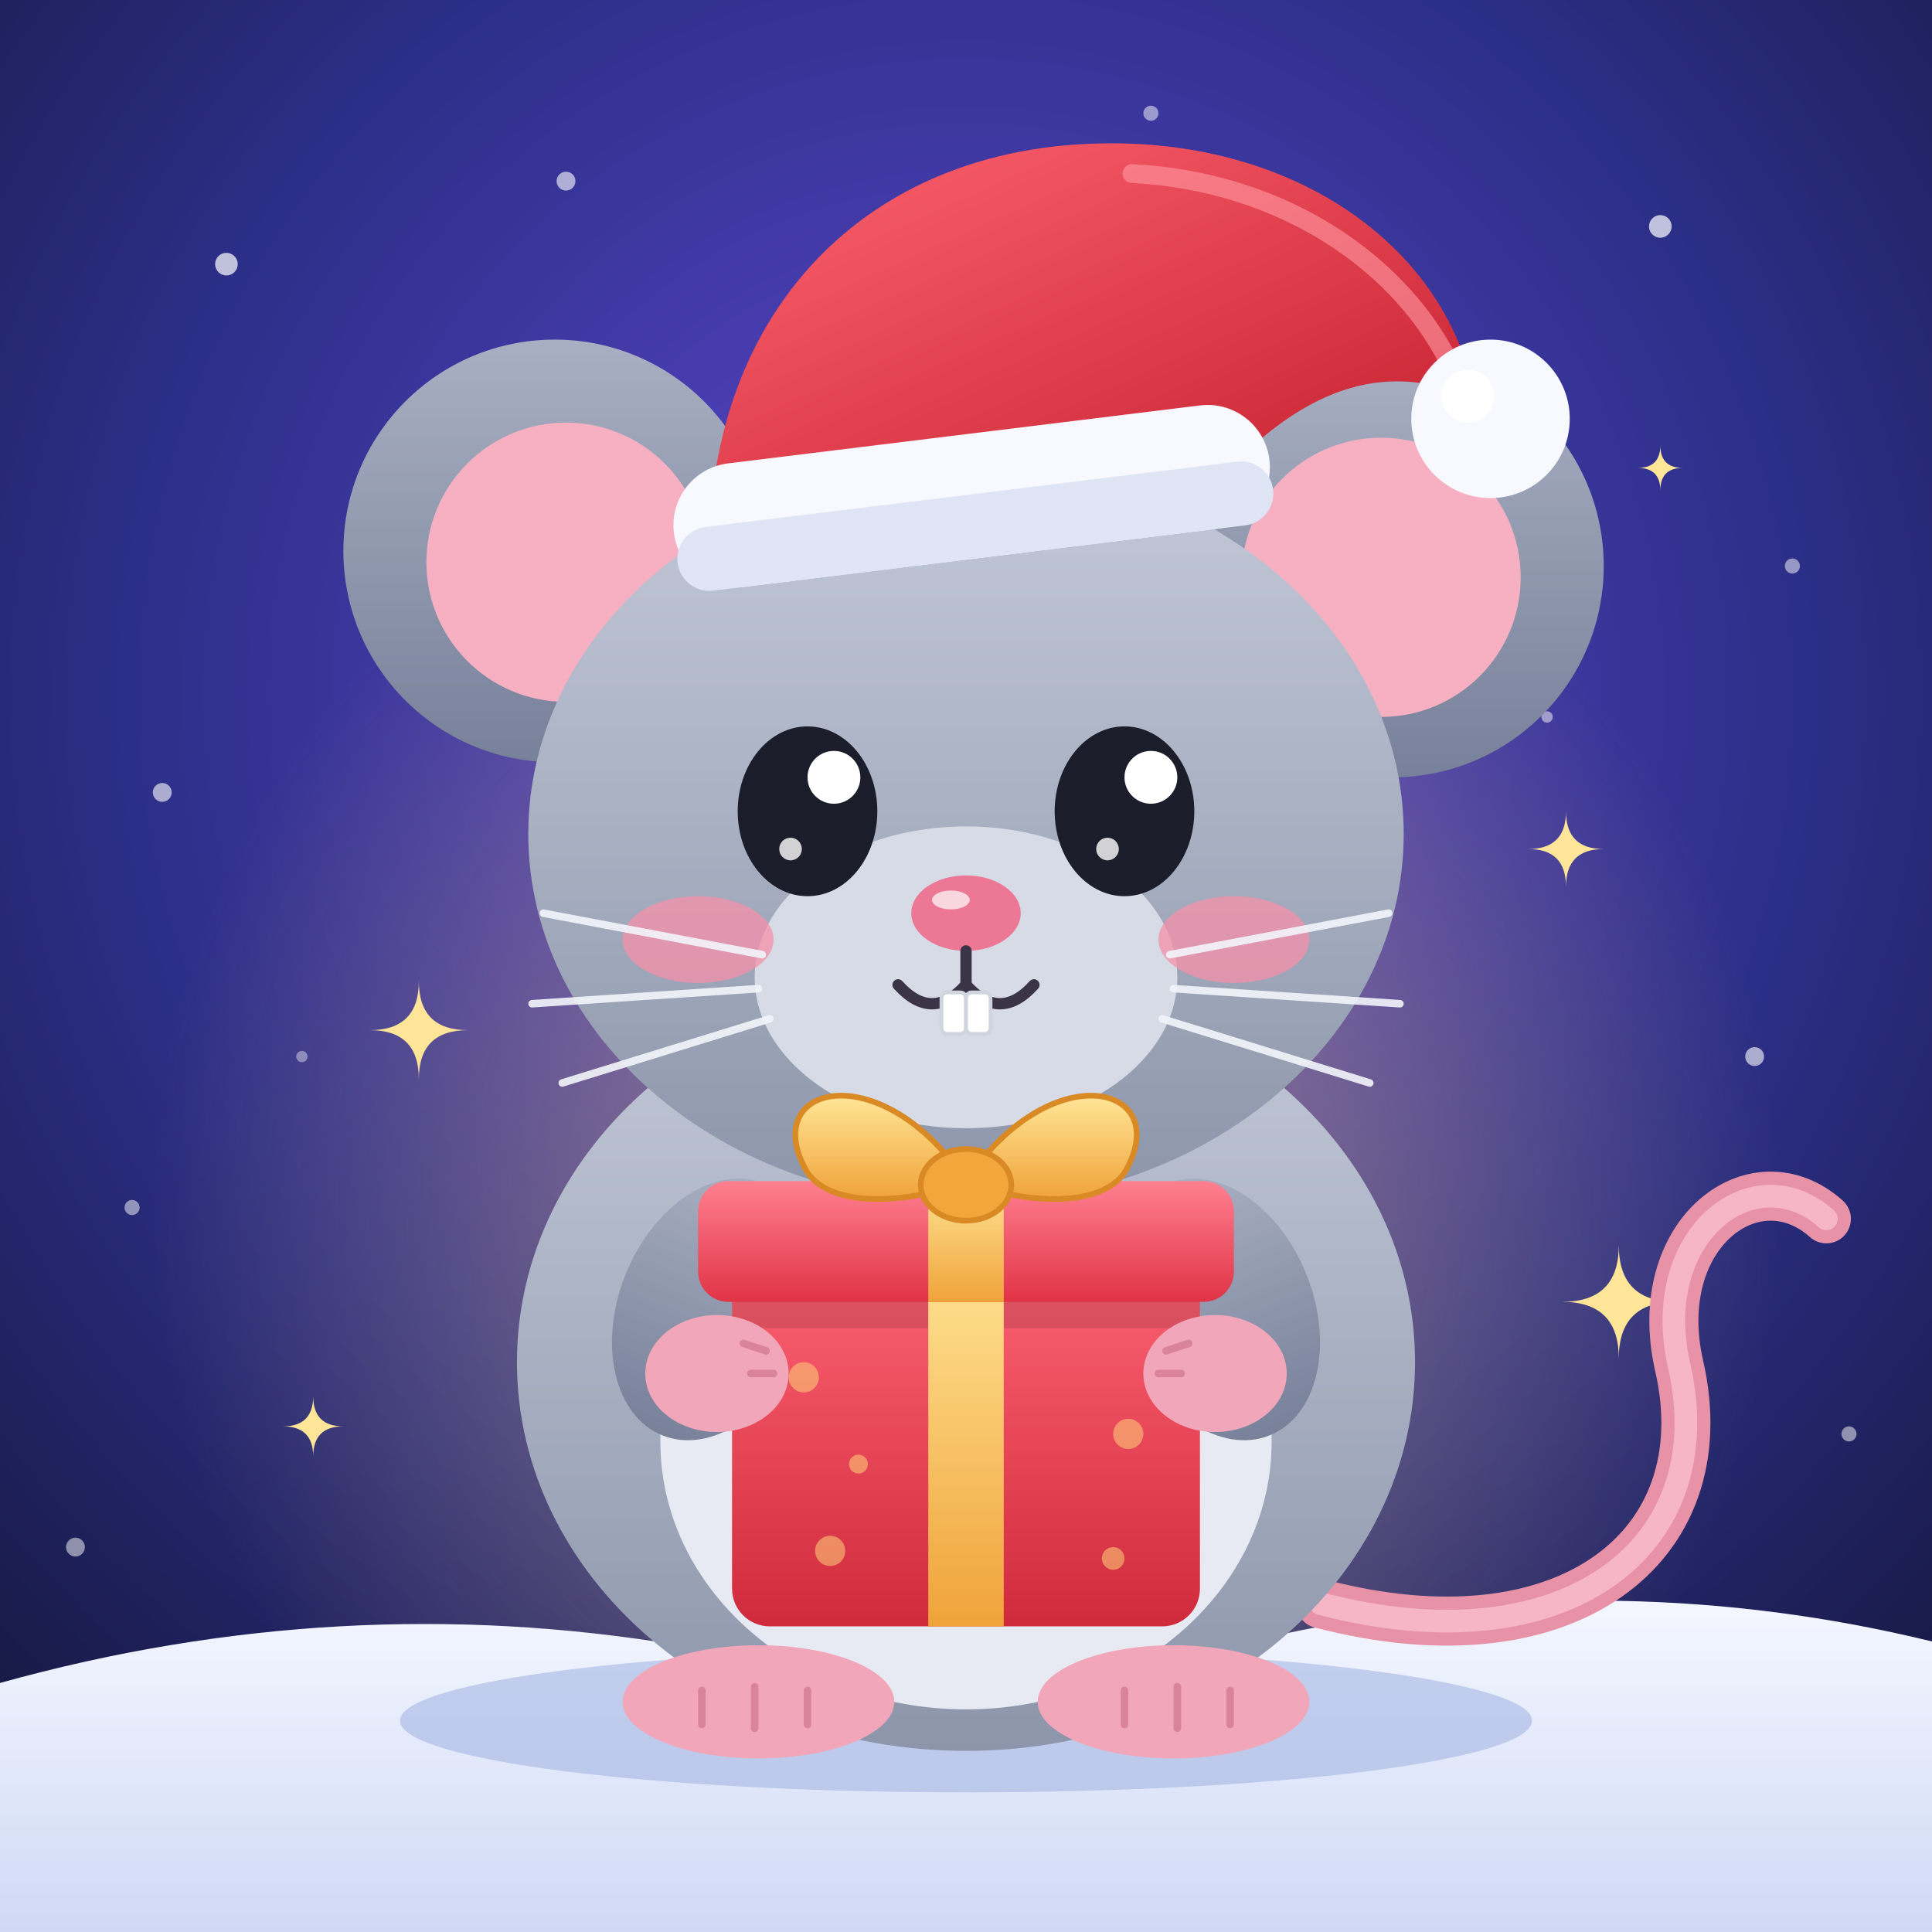
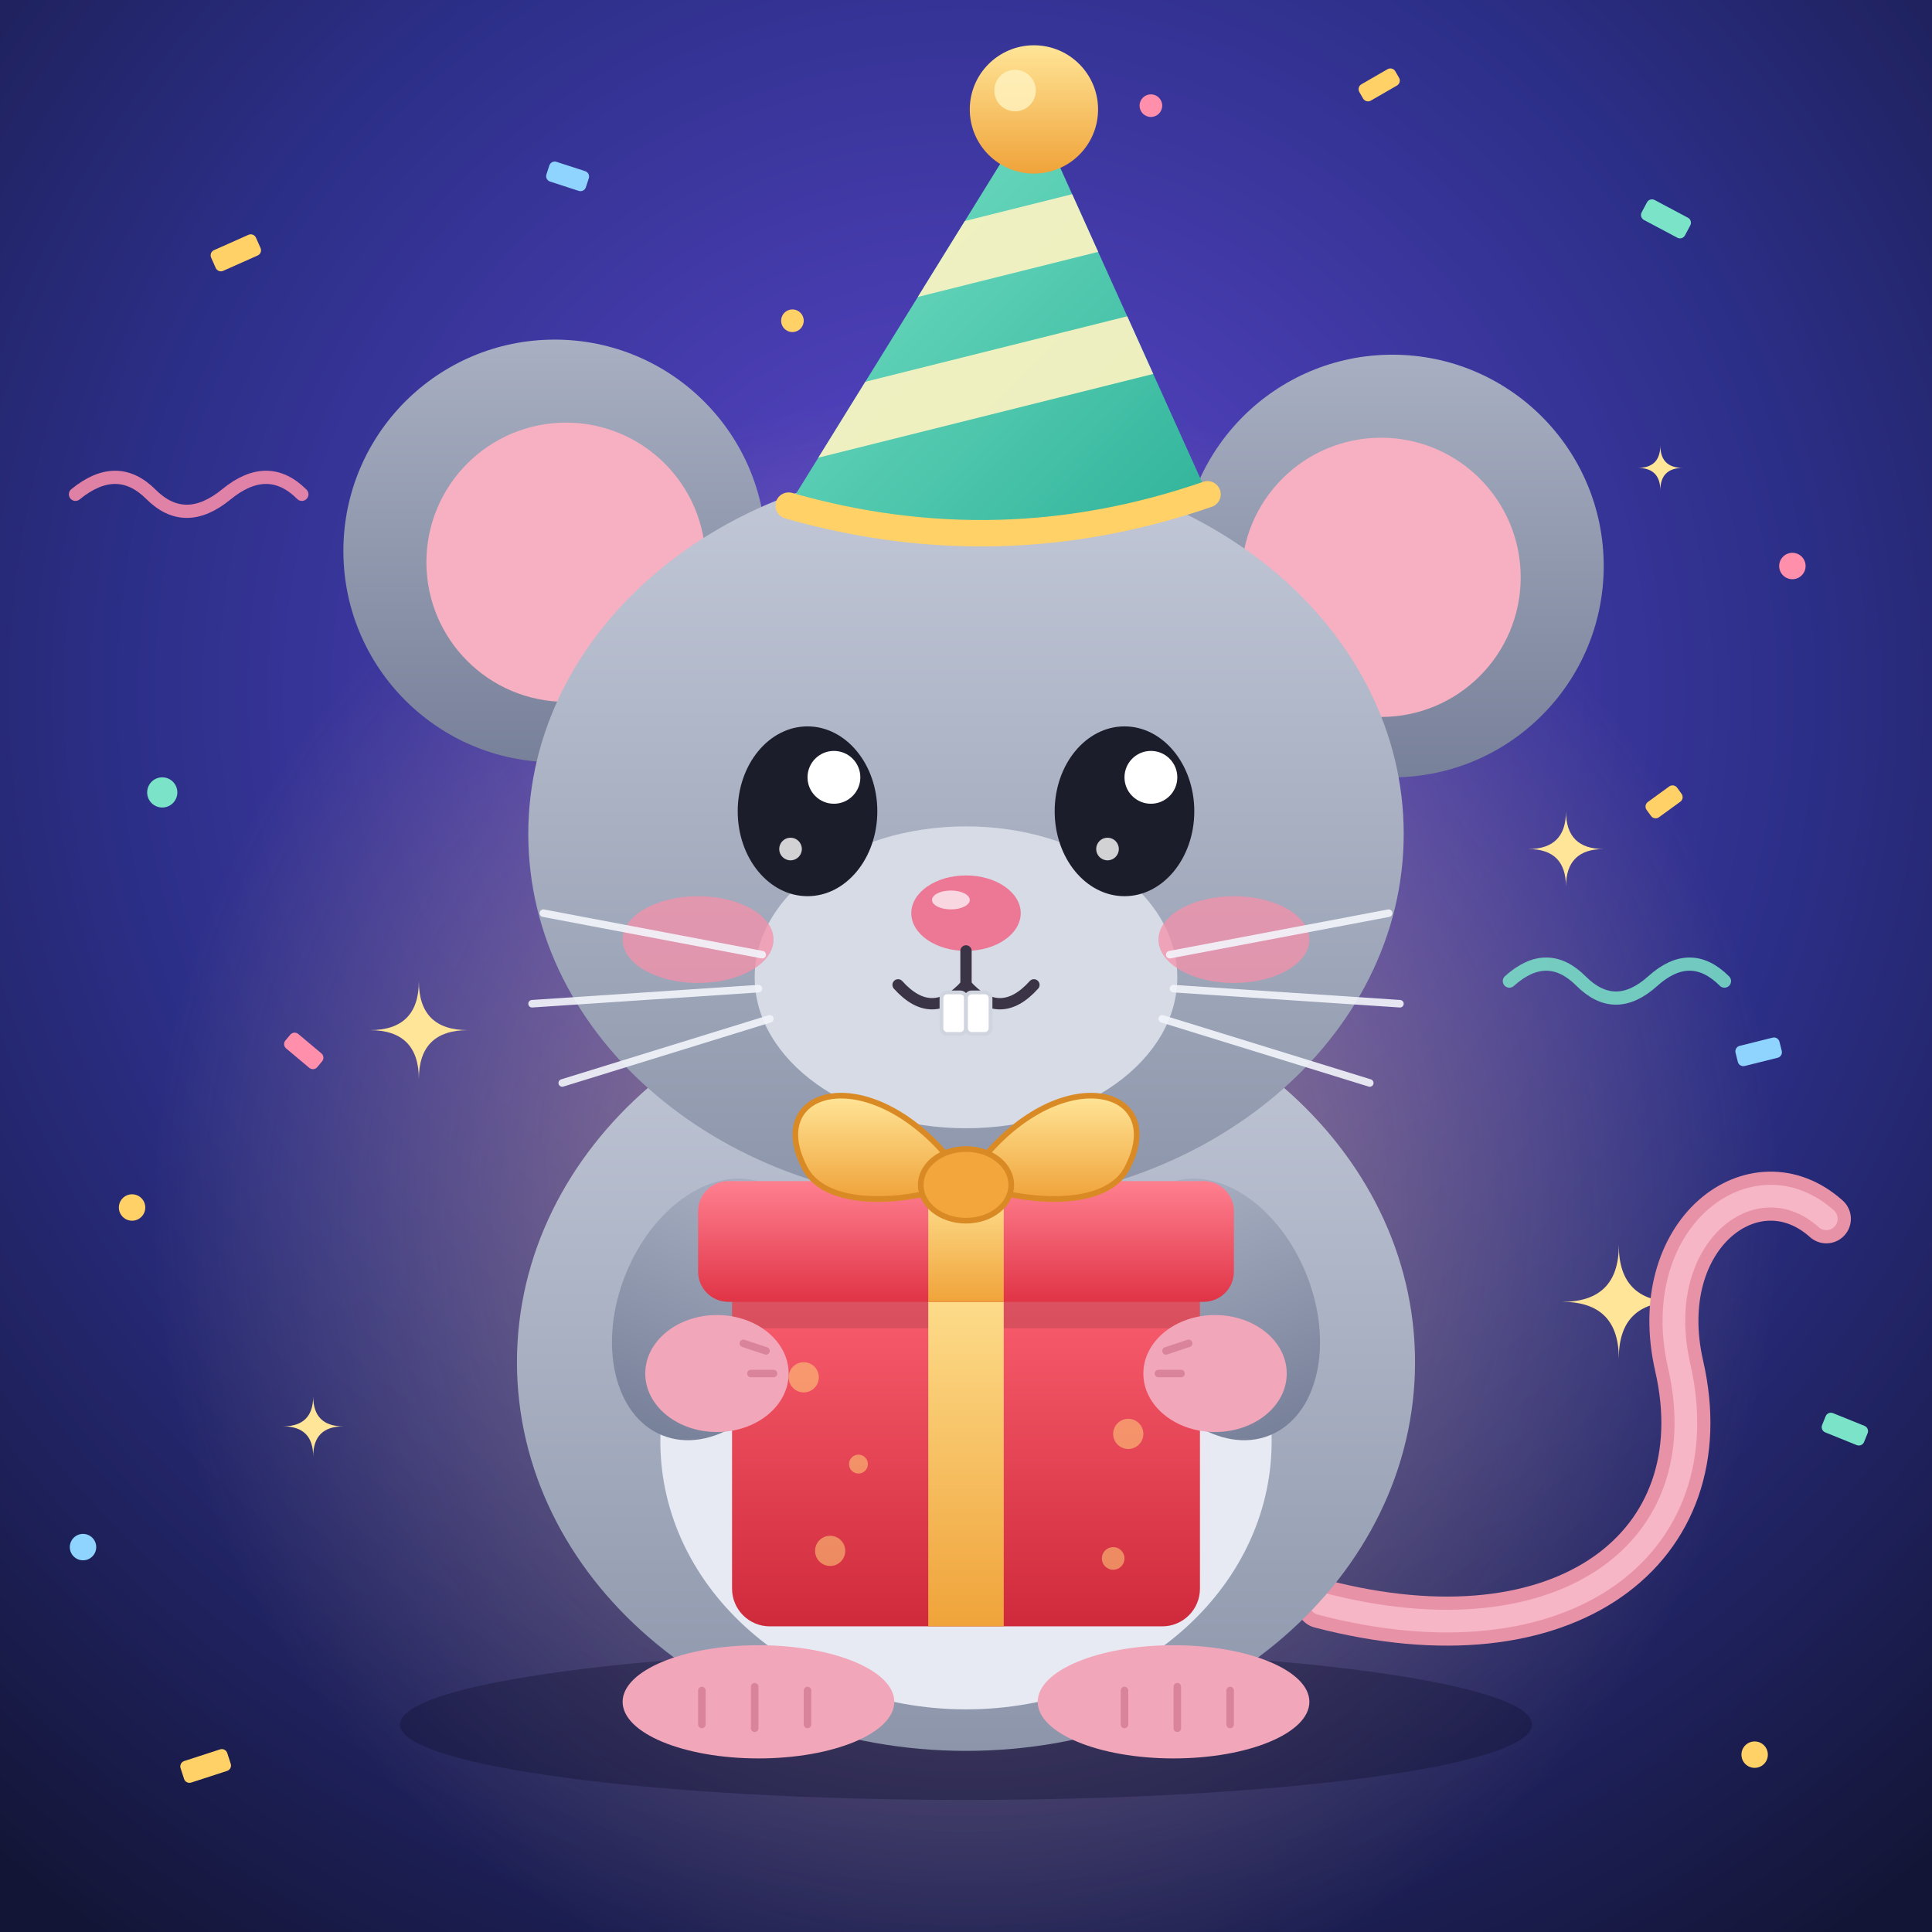
<svg xmlns="http://www.w3.org/2000/svg" viewBox="0 0 1024 1024" width="1024" height="1024">
  <defs>
    <radialGradient id="bg" cx="50%" cy="36%" r="78%">
      <stop offset="0" stop-color="#6048d2" />
      <stop offset="0.55" stop-color="#2c2f88" />
      <stop offset="1" stop-color="#131536" />
    </radialGradient>
    <radialGradient id="glow" cx="50%" cy="50%" r="50%">
      <stop offset="0" stop-color="#ffcf6e" stop-opacity="0.5" />
      <stop offset="1" stop-color="#ffcf6e" stop-opacity="0" />
    </radialGradient>
    <linearGradient id="fur" x1="0" y1="0" x2="0" y2="1">
      <stop offset="0" stop-color="#c3c9d8" />
      <stop offset="1" stop-color="#8c95aa" />
    </linearGradient>
    <linearGradient id="furDark" x1="0" y1="0" x2="0" y2="1">
      <stop offset="0" stop-color="#a8afc2" />
      <stop offset="1" stop-color="#78819a" />
    </linearGradient>
    <linearGradient id="box" x1="0" y1="0" x2="0" y2="1">
      <stop offset="0" stop-color="#ff6575" />
      <stop offset="1" stop-color="#cf2a3b" />
    </linearGradient>
    <linearGradient id="lid" x1="0" y1="0" x2="0" y2="1">
      <stop offset="0" stop-color="#ff8090" />
      <stop offset="1" stop-color="#e03446" />
    </linearGradient>
    <linearGradient id="gold" x1="0" y1="0" x2="0" y2="1">
      <stop offset="0" stop-color="#ffe597" />
      <stop offset="1" stop-color="#f0a33a" />
    </linearGradient>
    <linearGradient id="hat" x1="0" y1="0" x2="1" y2="1">
      <stop offset="0" stop-color="#ff6470" />
      <stop offset="1" stop-color="#c41f2e" />
    </linearGradient>
-     <linearGradient id="snow" x1="0" y1="0" x2="0" y2="1">
-       <stop offset="0" stop-color="#f4f7ff" />
-       <stop offset="1" stop-color="#cfd9f5" />
+     <linearGradient id="cone" x1="0" y1="0" x2="1" y2="1">
+       <stop offset="0" stop-color="#7be3c8" />
+       <stop offset="1" stop-color="#2fb39a" />
    </linearGradient>
+     <clipPath id="coneClip">
+       <path d="M418 268 L548 58 L640 262 Q 530 300 418 268 Z" />
+     </clipPath>
    <symbol id="star" viewBox="-1 -1 2 2">
      <path d="M0 -1 Q0 0 1 0 Q0 0 0 1 Q0 0 -1 0 Q0 0 0 -1Z" fill="#ffe597" />
    </symbol>
  </defs>
  <rect width="1024" height="1024" fill="url(#bg)" />
  <circle cx="512" cy="640" r="430" fill="url(#glow)" />
-   <g fill="#ffffff">
-     <circle cx="120" cy="140" r="6" opacity="0.7" />
-     <circle cx="210" cy="250" r="4" opacity="0.5" />
-     <circle cx="86" cy="420" r="5" opacity="0.6" />
-     <circle cx="300" cy="96" r="5" opacity="0.6" />
-     <circle cx="420" cy="170" r="3" opacity="0.5" />
-     <circle cx="880" cy="120" r="6" opacity="0.7" />
-     <circle cx="950" cy="300" r="4" opacity="0.5" />
-     <circle cx="820" cy="380" r="3" opacity="0.5" />
-     <circle cx="930" cy="560" r="5" opacity="0.6" />
-     <circle cx="70" cy="640" r="4" opacity="0.5" />
-     <circle cx="160" cy="560" r="3" opacity="0.4" />
-     <circle cx="610" cy="60" r="4" opacity="0.5" />
-     <circle cx="980" cy="760" r="4" opacity="0.5" />
-     <circle cx="40" cy="820" r="5" opacity="0.5" />
+   <g>
+     <rect x="112" y="128" width="26" height="12" rx="3" fill="#ffd166" transform="rotate(-24 125 134)" />
+     <rect x="214" y="236" width="20" height="10" rx="3" fill="#ff8fab" transform="rotate(32 224 241)" />
+     <circle cx="86" cy="420" r="8" fill="#7be3c8" />
+     <rect x="290" y="88" width="22" height="11" rx="3" fill="#8fd3ff" transform="rotate(18 301 93)" />
+     <circle cx="420" cy="170" r="6" fill="#ffd166" />
+     <rect x="870" y="110" width="26" height="12" rx="3" fill="#7be3c8" transform="rotate(28 883 116)" />
+     <circle cx="950" cy="300" r="7" fill="#ff8fab" />
+     <rect x="872" y="420" width="20" height="10" rx="3" fill="#ffd166" transform="rotate(-36 882 425)" />
+     <rect x="920" y="552" width="24" height="11" rx="3" fill="#8fd3ff" transform="rotate(-14 932 557)" />
+     <circle cx="70" cy="640" r="7" fill="#ffd166" />
+     <rect x="150" y="552" width="22" height="10" rx="3" fill="#ff8fab" transform="rotate(40 161 557)" />
+     <circle cx="610" cy="56" r="6" fill="#ff8fab" />
+     <rect x="966" y="752" width="24" height="11" rx="3" fill="#7be3c8" transform="rotate(22 978 757)" />
+     <circle cx="44" cy="820" r="7" fill="#8fd3ff" />
+     <rect x="96" y="930" width="26" height="12" rx="3" fill="#ffd166" transform="rotate(-18 109 936)" />
+     <circle cx="930" cy="930" r="7" fill="#ffd166" />
+     <rect x="720" y="40" width="22" height="10" rx="3" fill="#ffd166" transform="rotate(-30 731 45)" />
+   </g>
+   <g fill="none" stroke-width="7" stroke-linecap="round">
+     <path d="M40 262 q 22 -18 40 0 t 40 0 t 40 0" stroke="#ff8fab" opacity="0.85" />
+     <path d="M800 520 q 20 -18 38 0 t 38 0 t 38 0" stroke="#7be3c8" opacity="0.85" />
  </g>
  <use href="#star" x="196" y="520" width="52" height="52" />
  <use href="#star" x="810" y="430" width="40" height="40" />
  <use href="#star" x="236" y="300" width="28" height="28" />
  <use href="#star" x="828" y="660" width="60" height="60" />
  <use href="#star" x="150" y="740" width="32" height="32" />
  <use href="#star" x="868" y="236" width="24" height="24" />
-   <path d="M0 892 Q 180 842 360 872 Q 520 900 690 864 Q 860 830 1024 870 L1024 1024 L0 1024 Z" fill="url(#snow)" />
-   <ellipse cx="512" cy="912" rx="300" ry="38" fill="#9fb0e0" opacity="0.55" />
+   <ellipse cx="512" cy="914" rx="300" ry="40" fill="#0e0f2e" opacity="0.35" />
  <path d="M700 850 C 830 884, 912 820, 890 724 C 874 654, 930 612, 968 646" fill="none" stroke="#e892a8" stroke-width="26" stroke-linecap="round" />
  <path d="M700 850 C 830 884, 912 820, 890 724 C 874 654, 930 612, 968 646" fill="none" stroke="#f6b6c6" stroke-width="12" stroke-linecap="round" />
  <ellipse cx="512" cy="722" rx="238" ry="206" fill="url(#fur)" />
  <ellipse cx="512" cy="764" rx="162" ry="142" fill="#e7eaf2" />
  <ellipse cx="402" cy="902" rx="72" ry="30" fill="#f2a6b9" />
  <ellipse cx="622" cy="902" rx="72" ry="30" fill="#f2a6b9" />
  <g stroke="#d9849b" stroke-width="4" stroke-linecap="round">
    <line x1="372" y1="896" x2="372" y2="914" />
    <line x1="400" y1="894" x2="400" y2="916" />
    <line x1="428" y1="896" x2="428" y2="914" />
    <line x1="596" y1="896" x2="596" y2="914" />
    <line x1="624" y1="894" x2="624" y2="916" />
    <line x1="652" y1="896" x2="652" y2="914" />
  </g>
  <circle cx="294" cy="292" r="112" fill="url(#furDark)" />
  <circle cx="300" cy="298" r="74" fill="#f6b0c1" />
  <circle cx="738" cy="300" r="112" fill="url(#furDark)" />
  <circle cx="732" cy="306" r="74" fill="#f6b0c1" />
  <ellipse cx="512" cy="442" rx="232" ry="196" fill="url(#fur)" />
-   <path d="M378 258 C 392 150, 470 78, 584 76 C 688 74, 768 132, 782 212 C 748 196, 704 194, 652 248 Z" fill="url(#hat)" />
-   <path d="M600 92 C 680 96, 744 140, 770 196" fill="none" stroke="#ff9aa3" stroke-width="10" stroke-linecap="round" opacity="0.6" />
-   <rect x="356" y="230" width="318" height="66" rx="33" fill="#f7f9ff" transform="rotate(-7 515 263)" />
-   <rect x="356" y="262" width="318" height="34" rx="17" fill="#dfe5f5" transform="rotate(-7 515 263)" />
-   <circle cx="790" cy="222" r="42" fill="#f7f9ff" />
-   <circle cx="778" cy="210" r="14" fill="#ffffff" />
+   <path d="M418 268 L548 58 L640 262 Q 530 300 418 268 Z" fill="url(#cone)" />
+   <g clip-path="url(#coneClip)" fill="#fff4c2" opacity="0.9">
+     <path d="M380 150 L700 70 L700 104 L380 184 Z" />
+     <path d="M380 222 L700 142 L700 176 L380 256 Z" />
+   </g>
+   <path d="M418 268 Q 530 300 640 262" fill="none" stroke="#ffd166" stroke-width="14" stroke-linecap="round" />
+   <circle cx="548" cy="58" r="34" fill="url(#gold)" />
+   <circle cx="538" cy="48" r="11" fill="#fff4c2" opacity="0.8" />
  <ellipse cx="512" cy="518" rx="112" ry="80" fill="#d6dbe6" />
  <ellipse cx="370" cy="498" rx="40" ry="23" fill="#f590a9" opacity="0.75" />
  <ellipse cx="654" cy="498" rx="40" ry="23" fill="#f590a9" opacity="0.75" />
  <ellipse cx="428" cy="430" rx="37" ry="45" fill="#1c1d2b" />
  <ellipse cx="596" cy="430" rx="37" ry="45" fill="#1c1d2b" />
  <circle cx="442" cy="412" r="14" fill="#ffffff" />
  <circle cx="610" cy="412" r="14" fill="#ffffff" />
  <circle cx="419" cy="450" r="6" fill="#ffffff" opacity="0.8" />
  <circle cx="587" cy="450" r="6" fill="#ffffff" opacity="0.8" />
  <ellipse cx="512" cy="484" rx="29" ry="20" fill="#ec7896" />
  <ellipse cx="504" cy="477" rx="10" ry="5" fill="#ffffff" opacity="0.7" />
  <g fill="none" stroke="#3b3446" stroke-width="6" stroke-linecap="round" stroke-linejoin="round">
    <path d="M512 504 L512 522" />
    <path d="M476 522 Q 494 542 512 522 Q 530 542 548 522" />
  </g>
  <rect x="499" y="526" width="13" height="22" rx="3" fill="#ffffff" stroke="#cfd4df" stroke-width="2" />
  <rect x="512" y="526" width="13" height="22" rx="3" fill="#ffffff" stroke="#cfd4df" stroke-width="2" />
  <g stroke="#f3f5fb" stroke-width="4" stroke-linecap="round" opacity="0.9">
    <line x1="404" y1="506" x2="288" y2="484" />
    <line x1="402" y1="524" x2="282" y2="532" />
    <line x1="408" y1="540" x2="298" y2="574" />
    <line x1="620" y1="506" x2="736" y2="484" />
    <line x1="622" y1="524" x2="742" y2="532" />
    <line x1="616" y1="540" x2="726" y2="574" />
  </g>
  <ellipse cx="378" cy="694" rx="50" ry="72" fill="url(#furDark)" transform="rotate(22 378 694)" />
  <ellipse cx="646" cy="694" rx="50" ry="72" fill="url(#furDark)" transform="rotate(-22 646 694)" />
  <rect x="388" y="662" width="248" height="200" rx="20" fill="url(#box)" />
  <rect x="388" y="682" width="248" height="22" fill="#000000" opacity="0.12" />
  <g fill="#ffd27a" opacity="0.55">
    <circle cx="426" cy="730" r="8" />
    <circle cx="598" cy="760" r="8" />
    <circle cx="440" cy="822" r="8" />
    <circle cx="590" cy="826" r="6" />
    <circle cx="455" cy="776" r="5" />
  </g>
  <rect x="492" y="660" width="40" height="202" fill="url(#gold)" />
  <rect x="370" y="626" width="284" height="64" rx="16" fill="url(#lid)" />
  <rect x="492" y="626" width="40" height="64" fill="url(#gold)" />
  <path d="M512 626 C 468 560, 404 574, 426 618 C 438 644, 490 636, 512 626 Z" fill="url(#gold)" stroke="#d98a24" stroke-width="3" />
  <path d="M512 626 C 556 560, 620 574, 598 618 C 586 644, 534 636, 512 626 Z" fill="url(#gold)" stroke="#d98a24" stroke-width="3" />
  <ellipse cx="512" cy="628" rx="24" ry="19" fill="#f2a63c" stroke="#d98a24" stroke-width="3" />
  <ellipse cx="380" cy="728" rx="38" ry="31" fill="#f2a6b9" />
  <ellipse cx="644" cy="728" rx="38" ry="31" fill="#f2a6b9" />
  <g stroke="#d9849b" stroke-width="4" stroke-linecap="round">
    <line x1="394" y1="712" x2="406" y2="716" />
    <line x1="398" y1="728" x2="410" y2="728" />
    <line x1="630" y1="712" x2="618" y2="716" />
    <line x1="626" y1="728" x2="614" y2="728" />
  </g>
</svg>
